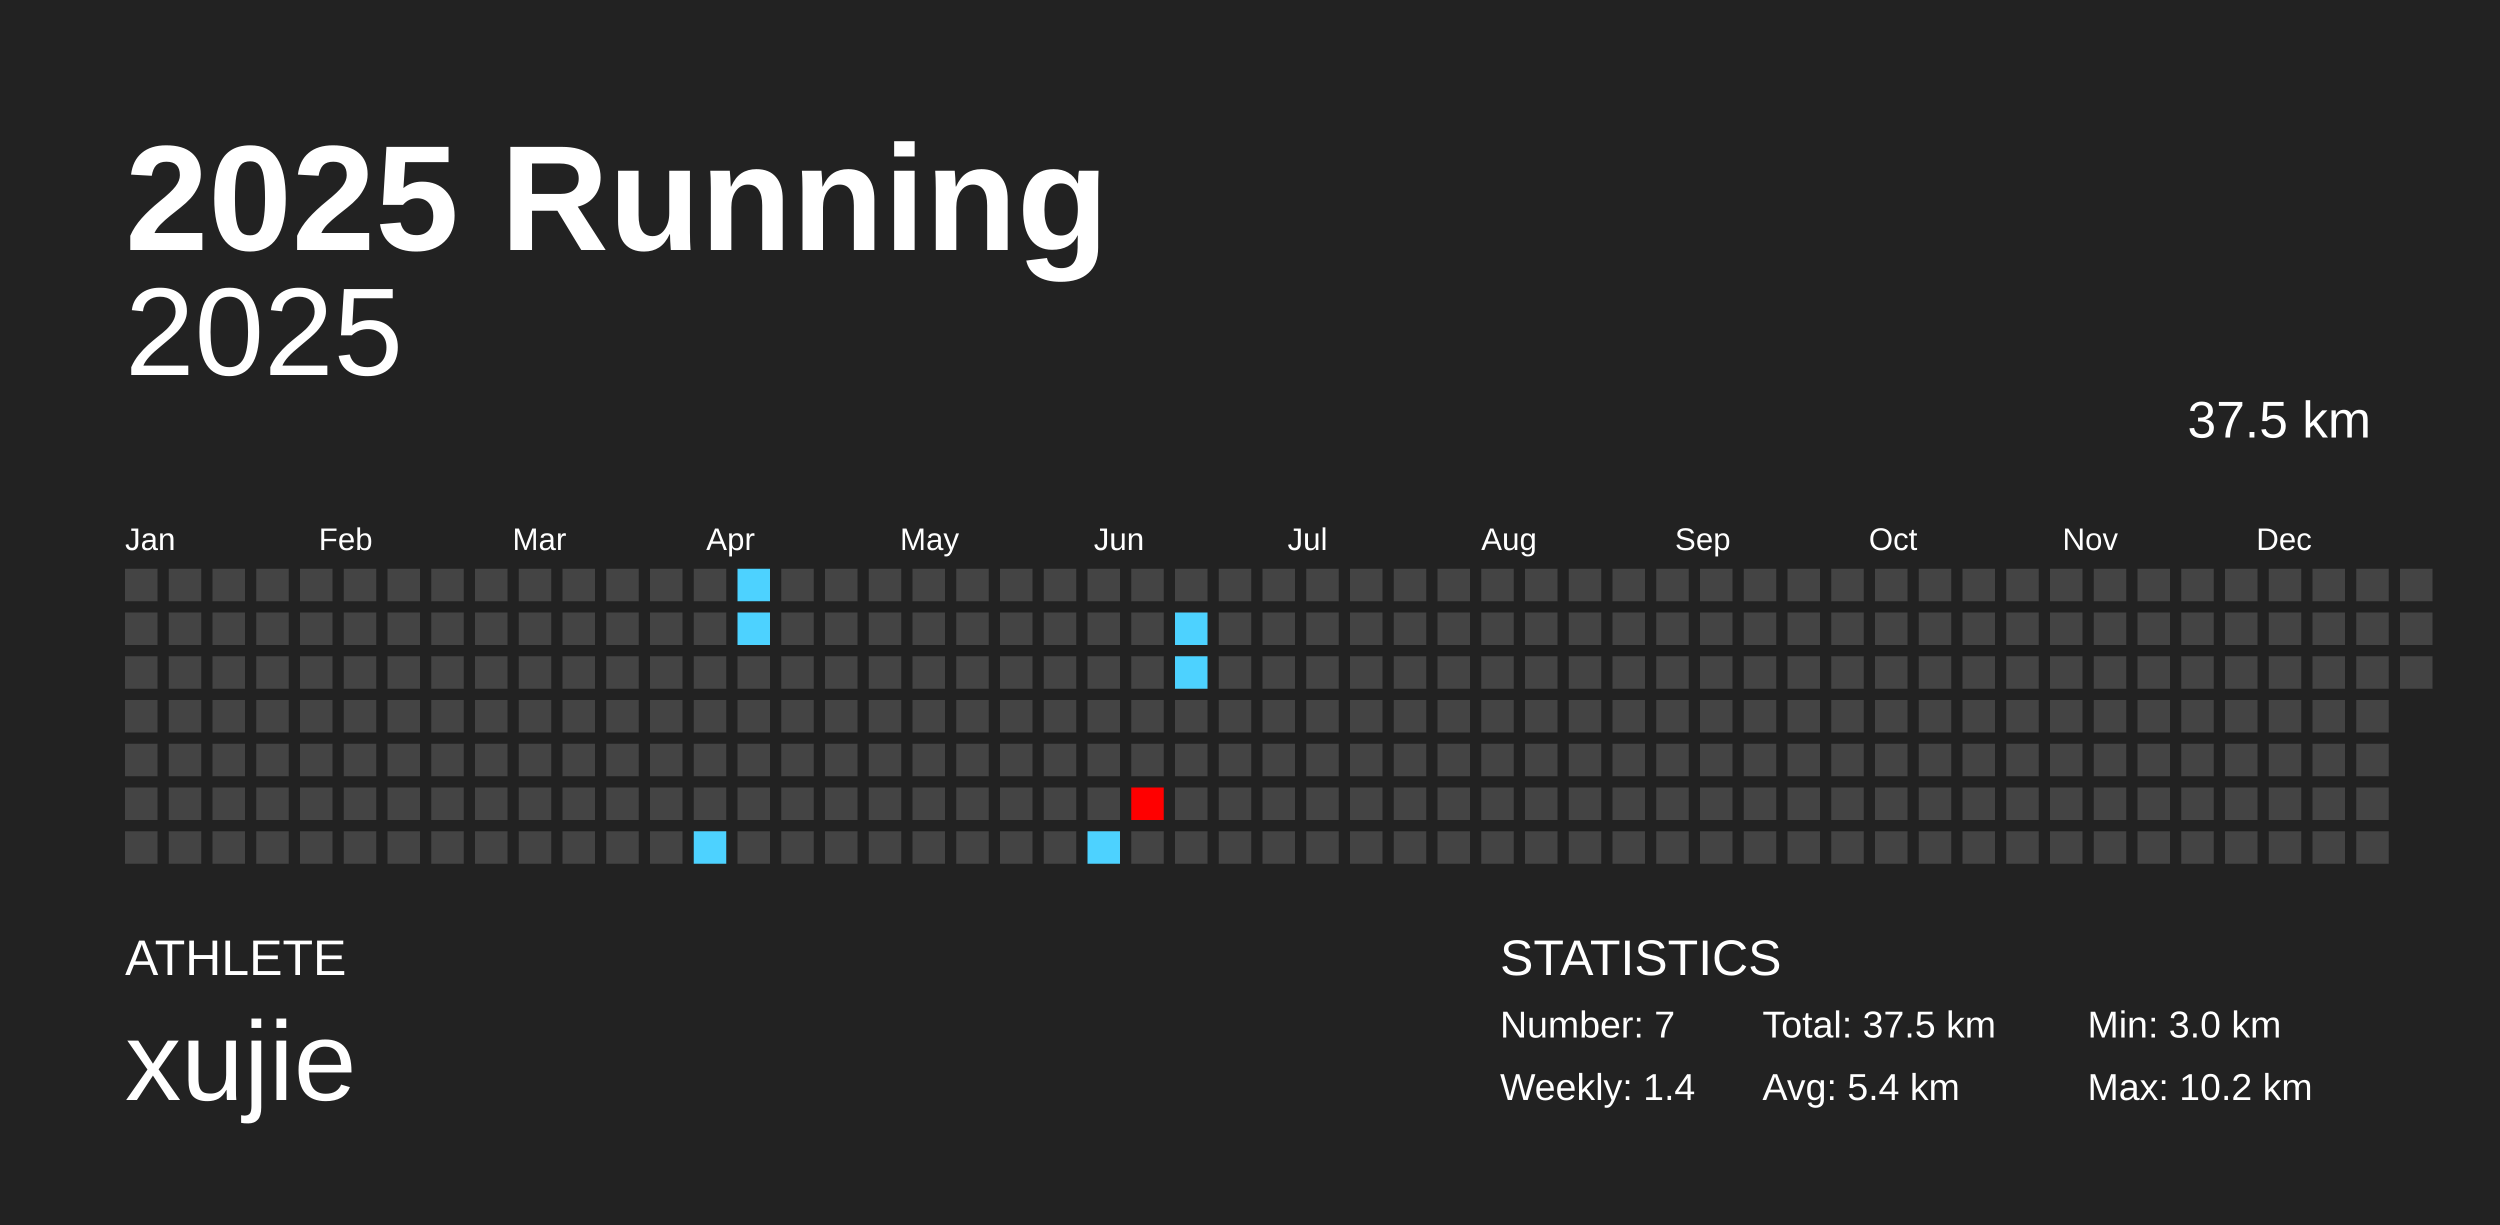
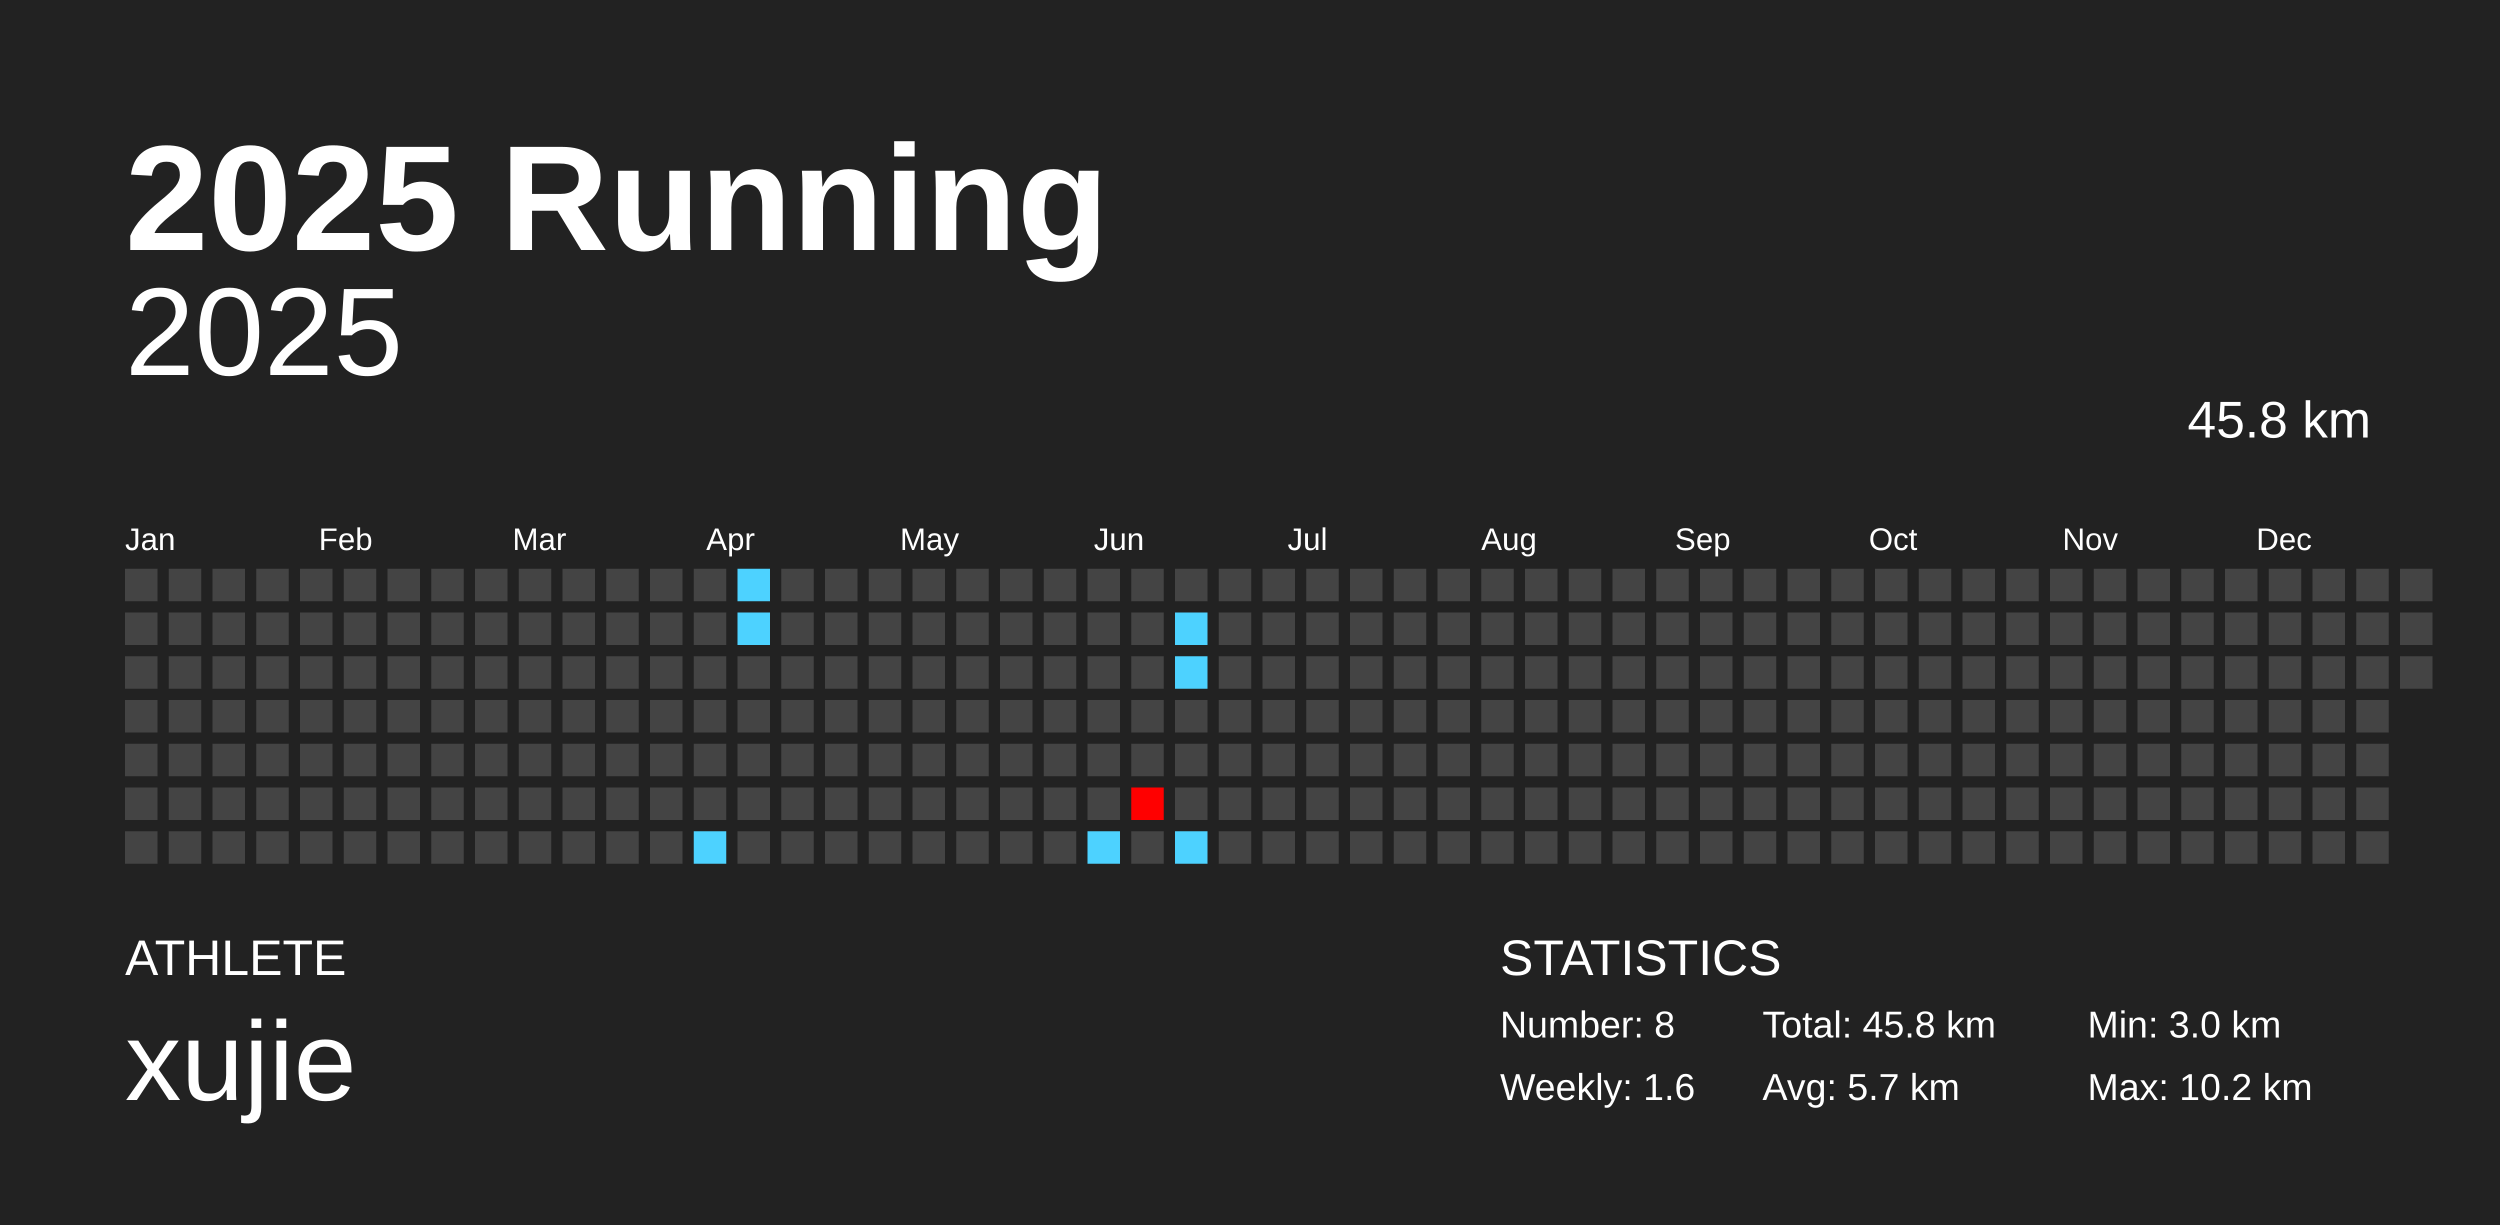
<svg xmlns="http://www.w3.org/2000/svg" baseProfile="full" height="98mm" version="1.1" viewBox="0,0,200,98" width="200mm">
  <defs />
  <rect fill="#222222" height="98" width="200" x="0" y="0" />
  <text fill="#FFFFFF" style="font-size:12px; font-family:Arial; font-weight:bold;" x="10" y="20">2025 Running</text>
  <text fill="#FFFFFF" style="font-size:4px; font-family:Arial" x="10" y="78">ATHLETE</text>
  <text fill="#FFFFFF" style="font-size:9px; font-family:Arial" x="10" y="88">xujie</text>
  <text fill="#FFFFFF" style="font-size:4px; font-family:Arial" x="120" y="78">STATISTICS</text>
-   <text fill="#FFFFFF" style="font-size:3px; font-family:Arial" x="120" y="83">Number: 7</text>
-   <text fill="#FFFFFF" style="font-size:3px; font-family:Arial" x="120" y="88">Weekly: 1.4</text>
-   <text fill="#FFFFFF" style="font-size:3px; font-family:Arial" x="141" y="83">Total: 37.5 km</text>
-   <text fill="#FFFFFF" style="font-size:3px; font-family:Arial" x="141" y="88">Avg: 5.4 km</text>
+   <text fill="#FFFFFF" style="font-size:3px; font-family:Arial" x="120" y="83">Number: 8</text>
+   <text fill="#FFFFFF" style="font-size:3px; font-family:Arial" x="120" y="88">Weekly: 1.6</text>
+   <text fill="#FFFFFF" style="font-size:3px; font-family:Arial" x="141" y="83">Total: 45.8 km</text>
+   <text fill="#FFFFFF" style="font-size:3px; font-family:Arial" x="141" y="88">Avg: 5.7 km</text>
  <text fill="#FFFFFF" style="font-size:3px; font-family:Arial" x="167" y="83">Min: 3.0 km</text>
  <text fill="#FFFFFF" style="font-size:3px; font-family:Arial" x="167" y="88">Max: 10.2 km</text>
  <text alignment-baseline="hanging" fill="#FFFFFF" style="font-size:10.0px; font-family:Arial;" x="10" y="30">2025</text>
-   <text alignment-baseline="hanging" fill="#FFFFFF" style="font-size:4.125px; font-family:Arial;" x="175" y="35">37.5 km</text>
+   <text alignment-baseline="hanging" fill="#FFFFFF" style="font-size:4.125px; font-family:Arial;" x="175" y="35">45.8 km</text>
  <text fill="#FFFFFF" style="font-size:2.5px; font-family:Arial" x="10.0" y="44">Jan</text>
  <text fill="#FFFFFF" style="font-size:2.5px; font-family:Arial" x="25.5" y="44">Feb</text>
  <text fill="#FFFFFF" style="font-size:2.5px; font-family:Arial" x="41.0" y="44">Mar</text>
  <text fill="#FFFFFF" style="font-size:2.5px; font-family:Arial" x="56.5" y="44">Apr</text>
  <text fill="#FFFFFF" style="font-size:2.5px; font-family:Arial" x="72.0" y="44">May</text>
  <text fill="#FFFFFF" style="font-size:2.5px; font-family:Arial" x="87.5" y="44">Jun</text>
  <text fill="#FFFFFF" style="font-size:2.5px; font-family:Arial" x="103.0" y="44">Jul</text>
  <text fill="#FFFFFF" style="font-size:2.5px; font-family:Arial" x="118.5" y="44">Aug</text>
  <text fill="#FFFFFF" style="font-size:2.5px; font-family:Arial" x="134.0" y="44">Sep</text>
  <text fill="#FFFFFF" style="font-size:2.5px; font-family:Arial" x="149.5" y="44">Oct</text>
  <text fill="#FFFFFF" style="font-size:2.5px; font-family:Arial" x="165.0" y="44">Nov</text>
  <text fill="#FFFFFF" style="font-size:2.5px; font-family:Arial" x="180.5" y="44">Dec</text>
  <rect fill="#444444" height="2.6" width="2.6" x="10.0" y="45.5" />
  <rect fill="#444444" height="2.6" width="2.6" x="10.0" y="49.0" />
  <rect fill="#444444" height="2.6" width="2.6" x="10.0" y="52.5" />
  <rect fill="#444444" height="2.6" width="2.6" x="10.0" y="56.0" />
  <rect fill="#444444" height="2.6" width="2.6" x="10.0" y="59.5" />
  <rect fill="#444444" height="2.6" width="2.6" x="10.0" y="63.0" />
  <rect fill="#444444" height="2.6" width="2.6" x="10.0" y="66.5" />
  <rect fill="#444444" height="2.6" width="2.6" x="13.5" y="45.5" />
  <rect fill="#444444" height="2.6" width="2.6" x="13.5" y="49.0" />
  <rect fill="#444444" height="2.6" width="2.6" x="13.5" y="52.5" />
  <rect fill="#444444" height="2.6" width="2.6" x="13.5" y="56.0" />
  <rect fill="#444444" height="2.6" width="2.6" x="13.5" y="59.5" />
  <rect fill="#444444" height="2.6" width="2.6" x="13.5" y="63.0" />
  <rect fill="#444444" height="2.6" width="2.6" x="13.5" y="66.5" />
  <rect fill="#444444" height="2.6" width="2.6" x="17.0" y="45.5" />
  <rect fill="#444444" height="2.6" width="2.6" x="17.0" y="49.0" />
  <rect fill="#444444" height="2.6" width="2.6" x="17.0" y="52.5" />
  <rect fill="#444444" height="2.6" width="2.6" x="17.0" y="56.0" />
  <rect fill="#444444" height="2.6" width="2.6" x="17.0" y="59.5" />
  <rect fill="#444444" height="2.6" width="2.6" x="17.0" y="63.0" />
  <rect fill="#444444" height="2.6" width="2.6" x="17.0" y="66.5" />
  <rect fill="#444444" height="2.6" width="2.6" x="20.5" y="45.5" />
  <rect fill="#444444" height="2.6" width="2.6" x="20.5" y="49.0" />
  <rect fill="#444444" height="2.6" width="2.6" x="20.5" y="52.5" />
  <rect fill="#444444" height="2.6" width="2.6" x="20.5" y="56.0" />
  <rect fill="#444444" height="2.6" width="2.6" x="20.5" y="59.5" />
  <rect fill="#444444" height="2.6" width="2.6" x="20.5" y="63.0" />
  <rect fill="#444444" height="2.6" width="2.6" x="20.5" y="66.5" />
  <rect fill="#444444" height="2.6" width="2.6" x="24.0" y="45.5" />
  <rect fill="#444444" height="2.6" width="2.6" x="24.0" y="49.0" />
  <rect fill="#444444" height="2.6" width="2.6" x="24.0" y="52.5" />
  <rect fill="#444444" height="2.6" width="2.6" x="24.0" y="56.0" />
  <rect fill="#444444" height="2.6" width="2.6" x="24.0" y="59.5" />
  <rect fill="#444444" height="2.6" width="2.6" x="24.0" y="63.0" />
  <rect fill="#444444" height="2.6" width="2.6" x="24.0" y="66.5" />
  <rect fill="#444444" height="2.6" width="2.6" x="27.5" y="45.5" />
  <rect fill="#444444" height="2.6" width="2.6" x="27.5" y="49.0" />
  <rect fill="#444444" height="2.6" width="2.6" x="27.5" y="52.5" />
  <rect fill="#444444" height="2.6" width="2.6" x="27.5" y="56.0" />
  <rect fill="#444444" height="2.6" width="2.6" x="27.5" y="59.5" />
  <rect fill="#444444" height="2.6" width="2.6" x="27.5" y="63.0" />
  <rect fill="#444444" height="2.6" width="2.6" x="27.5" y="66.5" />
  <rect fill="#444444" height="2.6" width="2.6" x="31.0" y="45.5" />
  <rect fill="#444444" height="2.6" width="2.6" x="31.0" y="49.0" />
  <rect fill="#444444" height="2.6" width="2.6" x="31.0" y="52.5" />
  <rect fill="#444444" height="2.6" width="2.6" x="31.0" y="56.0" />
  <rect fill="#444444" height="2.6" width="2.6" x="31.0" y="59.5" />
  <rect fill="#444444" height="2.6" width="2.6" x="31.0" y="63.0" />
  <rect fill="#444444" height="2.6" width="2.6" x="31.0" y="66.5" />
  <rect fill="#444444" height="2.6" width="2.6" x="34.5" y="45.5" />
  <rect fill="#444444" height="2.6" width="2.6" x="34.5" y="49.0" />
  <rect fill="#444444" height="2.6" width="2.6" x="34.5" y="52.5" />
  <rect fill="#444444" height="2.6" width="2.6" x="34.5" y="56.0" />
  <rect fill="#444444" height="2.6" width="2.6" x="34.5" y="59.5" />
  <rect fill="#444444" height="2.6" width="2.6" x="34.5" y="63.0" />
  <rect fill="#444444" height="2.6" width="2.6" x="34.5" y="66.5" />
  <rect fill="#444444" height="2.6" width="2.6" x="38.0" y="45.5" />
  <rect fill="#444444" height="2.6" width="2.6" x="38.0" y="49.0" />
  <rect fill="#444444" height="2.6" width="2.6" x="38.0" y="52.5" />
  <rect fill="#444444" height="2.6" width="2.6" x="38.0" y="56.0" />
  <rect fill="#444444" height="2.6" width="2.6" x="38.0" y="59.5" />
  <rect fill="#444444" height="2.6" width="2.6" x="38.0" y="63.0" />
  <rect fill="#444444" height="2.6" width="2.6" x="38.0" y="66.5" />
  <rect fill="#444444" height="2.6" width="2.6" x="41.5" y="45.5" />
  <rect fill="#444444" height="2.6" width="2.6" x="41.5" y="49.0" />
  <rect fill="#444444" height="2.6" width="2.6" x="41.5" y="52.5" />
  <rect fill="#444444" height="2.6" width="2.6" x="41.5" y="56.0" />
  <rect fill="#444444" height="2.6" width="2.6" x="41.5" y="59.5" />
  <rect fill="#444444" height="2.6" width="2.6" x="41.5" y="63.0" />
  <rect fill="#444444" height="2.6" width="2.6" x="41.5" y="66.5" />
  <rect fill="#444444" height="2.6" width="2.6" x="45.0" y="45.5" />
  <rect fill="#444444" height="2.6" width="2.6" x="45.0" y="49.0" />
  <rect fill="#444444" height="2.6" width="2.6" x="45.0" y="52.5" />
  <rect fill="#444444" height="2.6" width="2.6" x="45.0" y="56.0" />
  <rect fill="#444444" height="2.6" width="2.6" x="45.0" y="59.5" />
  <rect fill="#444444" height="2.6" width="2.6" x="45.0" y="63.0" />
  <rect fill="#444444" height="2.6" width="2.6" x="45.0" y="66.5" />
  <rect fill="#444444" height="2.6" width="2.6" x="48.5" y="45.5" />
  <rect fill="#444444" height="2.6" width="2.6" x="48.5" y="49.0" />
  <rect fill="#444444" height="2.6" width="2.6" x="48.5" y="52.5" />
  <rect fill="#444444" height="2.6" width="2.6" x="48.5" y="56.0" />
  <rect fill="#444444" height="2.6" width="2.6" x="48.5" y="59.5" />
  <rect fill="#444444" height="2.6" width="2.6" x="48.5" y="63.0" />
  <rect fill="#444444" height="2.6" width="2.6" x="48.5" y="66.5" />
  <rect fill="#444444" height="2.6" width="2.6" x="52.0" y="45.5" />
  <rect fill="#444444" height="2.6" width="2.6" x="52.0" y="49.0" />
  <rect fill="#444444" height="2.6" width="2.6" x="52.0" y="52.5" />
  <rect fill="#444444" height="2.6" width="2.6" x="52.0" y="56.0" />
  <rect fill="#444444" height="2.6" width="2.6" x="52.0" y="59.5" />
  <rect fill="#444444" height="2.6" width="2.6" x="52.0" y="63.0" />
  <rect fill="#444444" height="2.6" width="2.6" x="52.0" y="66.5" />
  <rect fill="#444444" height="2.6" width="2.6" x="55.5" y="45.5" />
  <rect fill="#444444" height="2.6" width="2.6" x="55.5" y="49.0" />
  <rect fill="#444444" height="2.6" width="2.6" x="55.5" y="52.5" />
  <rect fill="#444444" height="2.6" width="2.6" x="55.5" y="56.0" />
  <rect fill="#444444" height="2.6" width="2.6" x="55.5" y="59.5" />
  <rect fill="#444444" height="2.6" width="2.6" x="55.5" y="63.0" />
  <rect fill="#4dd2ff" height="2.6" width="2.6" x="55.5" y="66.5" />
  <rect fill="#4dd2ff" height="2.6" width="2.6" x="59.0" y="45.5" />
  <rect fill="#4dd2ff" height="2.6" width="2.6" x="59.0" y="49.0" />
  <rect fill="#444444" height="2.6" width="2.6" x="59.0" y="52.5" />
  <rect fill="#444444" height="2.6" width="2.6" x="59.0" y="56.0" />
  <rect fill="#444444" height="2.6" width="2.6" x="59.0" y="59.5" />
  <rect fill="#444444" height="2.6" width="2.6" x="59.0" y="63.0" />
  <rect fill="#444444" height="2.6" width="2.6" x="59.0" y="66.5" />
  <rect fill="#444444" height="2.6" width="2.6" x="62.5" y="45.5" />
  <rect fill="#444444" height="2.6" width="2.6" x="62.5" y="49.0" />
  <rect fill="#444444" height="2.6" width="2.6" x="62.5" y="52.5" />
  <rect fill="#444444" height="2.6" width="2.6" x="62.5" y="56.0" />
  <rect fill="#444444" height="2.6" width="2.6" x="62.5" y="59.5" />
  <rect fill="#444444" height="2.6" width="2.6" x="62.5" y="63.0" />
  <rect fill="#444444" height="2.6" width="2.6" x="62.5" y="66.5" />
  <rect fill="#444444" height="2.6" width="2.6" x="66.0" y="45.5" />
  <rect fill="#444444" height="2.6" width="2.6" x="66.0" y="49.0" />
  <rect fill="#444444" height="2.6" width="2.6" x="66.0" y="52.5" />
  <rect fill="#444444" height="2.6" width="2.6" x="66.0" y="56.0" />
  <rect fill="#444444" height="2.6" width="2.6" x="66.0" y="59.5" />
  <rect fill="#444444" height="2.6" width="2.6" x="66.0" y="63.0" />
  <rect fill="#444444" height="2.6" width="2.6" x="66.0" y="66.5" />
  <rect fill="#444444" height="2.6" width="2.6" x="69.5" y="45.5" />
  <rect fill="#444444" height="2.6" width="2.6" x="69.5" y="49.0" />
  <rect fill="#444444" height="2.6" width="2.6" x="69.5" y="52.5" />
  <rect fill="#444444" height="2.6" width="2.6" x="69.5" y="56.0" />
  <rect fill="#444444" height="2.6" width="2.6" x="69.5" y="59.5" />
  <rect fill="#444444" height="2.6" width="2.6" x="69.5" y="63.0" />
  <rect fill="#444444" height="2.6" width="2.6" x="69.5" y="66.5" />
  <rect fill="#444444" height="2.6" width="2.6" x="73.0" y="45.5" />
  <rect fill="#444444" height="2.6" width="2.6" x="73.0" y="49.0" />
  <rect fill="#444444" height="2.6" width="2.6" x="73.0" y="52.5" />
  <rect fill="#444444" height="2.6" width="2.6" x="73.0" y="56.0" />
  <rect fill="#444444" height="2.6" width="2.6" x="73.0" y="59.5" />
  <rect fill="#444444" height="2.6" width="2.6" x="73.0" y="63.0" />
  <rect fill="#444444" height="2.6" width="2.6" x="73.0" y="66.5" />
  <rect fill="#444444" height="2.6" width="2.6" x="76.5" y="45.5" />
  <rect fill="#444444" height="2.6" width="2.6" x="76.5" y="49.0" />
  <rect fill="#444444" height="2.6" width="2.6" x="76.5" y="52.5" />
  <rect fill="#444444" height="2.6" width="2.6" x="76.5" y="56.0" />
  <rect fill="#444444" height="2.6" width="2.6" x="76.5" y="59.5" />
  <rect fill="#444444" height="2.6" width="2.6" x="76.5" y="63.0" />
  <rect fill="#444444" height="2.6" width="2.6" x="76.5" y="66.5" />
  <rect fill="#444444" height="2.6" width="2.6" x="80.0" y="45.5" />
  <rect fill="#444444" height="2.6" width="2.6" x="80.0" y="49.0" />
  <rect fill="#444444" height="2.6" width="2.6" x="80.0" y="52.5" />
  <rect fill="#444444" height="2.6" width="2.6" x="80.0" y="56.0" />
  <rect fill="#444444" height="2.6" width="2.6" x="80.0" y="59.5" />
  <rect fill="#444444" height="2.6" width="2.6" x="80.0" y="63.0" />
  <rect fill="#444444" height="2.6" width="2.6" x="80.0" y="66.5" />
  <rect fill="#444444" height="2.6" width="2.6" x="83.5" y="45.5" />
  <rect fill="#444444" height="2.6" width="2.6" x="83.5" y="49.0" />
  <rect fill="#444444" height="2.6" width="2.6" x="83.5" y="52.5" />
  <rect fill="#444444" height="2.6" width="2.6" x="83.5" y="56.0" />
  <rect fill="#444444" height="2.6" width="2.6" x="83.5" y="59.5" />
  <rect fill="#444444" height="2.6" width="2.6" x="83.5" y="63.0" />
  <rect fill="#444444" height="2.6" width="2.6" x="83.5" y="66.5" />
  <rect fill="#444444" height="2.6" width="2.6" x="87.0" y="45.5" />
  <rect fill="#444444" height="2.6" width="2.6" x="87.0" y="49.0" />
  <rect fill="#444444" height="2.6" width="2.6" x="87.0" y="52.5" />
  <rect fill="#444444" height="2.6" width="2.6" x="87.0" y="56.0" />
  <rect fill="#444444" height="2.6" width="2.6" x="87.0" y="59.5" />
  <rect fill="#444444" height="2.6" width="2.6" x="87.0" y="63.0" />
  <rect fill="#4dd2ff" height="2.6" width="2.6" x="87.0" y="66.5" />
  <rect fill="#444444" height="2.6" width="2.6" x="90.5" y="45.5" />
  <rect fill="#444444" height="2.6" width="2.6" x="90.5" y="49.0" />
  <rect fill="#444444" height="2.6" width="2.6" x="90.5" y="52.5" />
  <rect fill="#444444" height="2.6" width="2.6" x="90.5" y="56.0" />
  <rect fill="#444444" height="2.6" width="2.6" x="90.5" y="59.5" />
  <rect fill="#ff0000" height="2.6" width="2.6" x="90.5" y="63.0" />
  <rect fill="#444444" height="2.6" width="2.6" x="90.5" y="66.5" />
  <rect fill="#444444" height="2.6" width="2.6" x="94.0" y="45.5" />
  <rect fill="#4dd2ff" height="2.6" width="2.6" x="94.0" y="49.0" />
  <rect fill="#4dd2ff" height="2.6" width="2.6" x="94.0" y="52.5" />
  <rect fill="#444444" height="2.6" width="2.6" x="94.0" y="56.0" />
  <rect fill="#444444" height="2.6" width="2.6" x="94.0" y="59.5" />
  <rect fill="#444444" height="2.6" width="2.6" x="94.0" y="63.0" />
-   <rect fill="#444444" height="2.6" width="2.6" x="94.0" y="66.5" />
+   <rect fill="#4dd2ff" height="2.6" width="2.6" x="94.0" y="66.5" />
  <rect fill="#444444" height="2.6" width="2.6" x="97.5" y="45.5" />
  <rect fill="#444444" height="2.6" width="2.6" x="97.5" y="49.0" />
  <rect fill="#444444" height="2.6" width="2.6" x="97.5" y="52.5" />
  <rect fill="#444444" height="2.6" width="2.6" x="97.5" y="56.0" />
  <rect fill="#444444" height="2.6" width="2.6" x="97.5" y="59.5" />
  <rect fill="#444444" height="2.6" width="2.6" x="97.5" y="63.0" />
  <rect fill="#444444" height="2.6" width="2.6" x="97.5" y="66.5" />
  <rect fill="#444444" height="2.6" width="2.6" x="101.0" y="45.5" />
  <rect fill="#444444" height="2.6" width="2.6" x="101.0" y="49.0" />
  <rect fill="#444444" height="2.6" width="2.6" x="101.0" y="52.5" />
  <rect fill="#444444" height="2.6" width="2.6" x="101.0" y="56.0" />
  <rect fill="#444444" height="2.6" width="2.6" x="101.0" y="59.5" />
  <rect fill="#444444" height="2.6" width="2.6" x="101.0" y="63.0" />
  <rect fill="#444444" height="2.6" width="2.6" x="101.0" y="66.5" />
  <rect fill="#444444" height="2.6" width="2.6" x="104.5" y="45.5" />
  <rect fill="#444444" height="2.6" width="2.6" x="104.5" y="49.0" />
  <rect fill="#444444" height="2.6" width="2.6" x="104.5" y="52.5" />
  <rect fill="#444444" height="2.6" width="2.6" x="104.5" y="56.0" />
  <rect fill="#444444" height="2.6" width="2.6" x="104.5" y="59.5" />
  <rect fill="#444444" height="2.6" width="2.6" x="104.5" y="63.0" />
  <rect fill="#444444" height="2.6" width="2.6" x="104.5" y="66.5" />
  <rect fill="#444444" height="2.6" width="2.6" x="108.0" y="45.5" />
  <rect fill="#444444" height="2.6" width="2.6" x="108.0" y="49.0" />
  <rect fill="#444444" height="2.6" width="2.6" x="108.0" y="52.5" />
  <rect fill="#444444" height="2.6" width="2.6" x="108.0" y="56.0" />
  <rect fill="#444444" height="2.6" width="2.6" x="108.0" y="59.5" />
  <rect fill="#444444" height="2.6" width="2.6" x="108.0" y="63.0" />
  <rect fill="#444444" height="2.6" width="2.6" x="108.0" y="66.5" />
  <rect fill="#444444" height="2.6" width="2.6" x="111.5" y="45.5" />
  <rect fill="#444444" height="2.6" width="2.6" x="111.5" y="49.0" />
  <rect fill="#444444" height="2.6" width="2.6" x="111.5" y="52.5" />
  <rect fill="#444444" height="2.6" width="2.6" x="111.5" y="56.0" />
  <rect fill="#444444" height="2.6" width="2.6" x="111.5" y="59.5" />
  <rect fill="#444444" height="2.6" width="2.6" x="111.5" y="63.0" />
  <rect fill="#444444" height="2.6" width="2.6" x="111.5" y="66.5" />
  <rect fill="#444444" height="2.6" width="2.6" x="115.0" y="45.5" />
  <rect fill="#444444" height="2.6" width="2.6" x="115.0" y="49.0" />
  <rect fill="#444444" height="2.6" width="2.6" x="115.0" y="52.5" />
  <rect fill="#444444" height="2.6" width="2.6" x="115.0" y="56.0" />
  <rect fill="#444444" height="2.6" width="2.6" x="115.0" y="59.5" />
  <rect fill="#444444" height="2.6" width="2.6" x="115.0" y="63.0" />
  <rect fill="#444444" height="2.6" width="2.6" x="115.0" y="66.5" />
  <rect fill="#444444" height="2.6" width="2.6" x="118.5" y="45.5" />
  <rect fill="#444444" height="2.6" width="2.6" x="118.5" y="49.0" />
  <rect fill="#444444" height="2.6" width="2.6" x="118.5" y="52.5" />
  <rect fill="#444444" height="2.6" width="2.6" x="118.5" y="56.0" />
  <rect fill="#444444" height="2.6" width="2.6" x="118.5" y="59.5" />
  <rect fill="#444444" height="2.6" width="2.6" x="118.5" y="63.0" />
  <rect fill="#444444" height="2.6" width="2.6" x="118.5" y="66.5" />
  <rect fill="#444444" height="2.6" width="2.6" x="122.0" y="45.5" />
  <rect fill="#444444" height="2.6" width="2.6" x="122.0" y="49.0" />
  <rect fill="#444444" height="2.6" width="2.6" x="122.0" y="52.5" />
  <rect fill="#444444" height="2.6" width="2.6" x="122.0" y="56.0" />
  <rect fill="#444444" height="2.6" width="2.6" x="122.0" y="59.5" />
  <rect fill="#444444" height="2.6" width="2.6" x="122.0" y="63.0" />
  <rect fill="#444444" height="2.6" width="2.6" x="122.0" y="66.5" />
  <rect fill="#444444" height="2.6" width="2.6" x="125.5" y="45.5" />
  <rect fill="#444444" height="2.6" width="2.6" x="125.5" y="49.0" />
  <rect fill="#444444" height="2.6" width="2.6" x="125.5" y="52.5" />
  <rect fill="#444444" height="2.6" width="2.6" x="125.5" y="56.0" />
  <rect fill="#444444" height="2.6" width="2.6" x="125.5" y="59.5" />
  <rect fill="#444444" height="2.6" width="2.6" x="125.5" y="63.0" />
  <rect fill="#444444" height="2.6" width="2.6" x="125.5" y="66.5" />
  <rect fill="#444444" height="2.6" width="2.6" x="129.0" y="45.5" />
  <rect fill="#444444" height="2.6" width="2.6" x="129.0" y="49.0" />
  <rect fill="#444444" height="2.6" width="2.6" x="129.0" y="52.5" />
  <rect fill="#444444" height="2.6" width="2.6" x="129.0" y="56.0" />
  <rect fill="#444444" height="2.6" width="2.6" x="129.0" y="59.5" />
  <rect fill="#444444" height="2.6" width="2.6" x="129.0" y="63.0" />
  <rect fill="#444444" height="2.6" width="2.6" x="129.0" y="66.5" />
  <rect fill="#444444" height="2.6" width="2.6" x="132.5" y="45.5" />
  <rect fill="#444444" height="2.6" width="2.6" x="132.5" y="49.0" />
  <rect fill="#444444" height="2.6" width="2.6" x="132.5" y="52.5" />
  <rect fill="#444444" height="2.6" width="2.6" x="132.5" y="56.0" />
  <rect fill="#444444" height="2.6" width="2.6" x="132.5" y="59.5" />
  <rect fill="#444444" height="2.6" width="2.6" x="132.5" y="63.0" />
  <rect fill="#444444" height="2.6" width="2.6" x="132.5" y="66.5" />
  <rect fill="#444444" height="2.6" width="2.6" x="136.0" y="45.5" />
  <rect fill="#444444" height="2.6" width="2.6" x="136.0" y="49.0" />
  <rect fill="#444444" height="2.6" width="2.6" x="136.0" y="52.5" />
  <rect fill="#444444" height="2.6" width="2.6" x="136.0" y="56.0" />
  <rect fill="#444444" height="2.6" width="2.6" x="136.0" y="59.5" />
  <rect fill="#444444" height="2.6" width="2.6" x="136.0" y="63.0" />
  <rect fill="#444444" height="2.6" width="2.6" x="136.0" y="66.5" />
  <rect fill="#444444" height="2.6" width="2.6" x="139.5" y="45.5" />
  <rect fill="#444444" height="2.6" width="2.6" x="139.5" y="49.0" />
  <rect fill="#444444" height="2.6" width="2.6" x="139.5" y="52.5" />
  <rect fill="#444444" height="2.6" width="2.6" x="139.5" y="56.0" />
  <rect fill="#444444" height="2.6" width="2.6" x="139.5" y="59.5" />
  <rect fill="#444444" height="2.6" width="2.6" x="139.5" y="63.0" />
  <rect fill="#444444" height="2.6" width="2.6" x="139.5" y="66.5" />
  <rect fill="#444444" height="2.6" width="2.6" x="143.0" y="45.5" />
  <rect fill="#444444" height="2.6" width="2.6" x="143.0" y="49.0" />
  <rect fill="#444444" height="2.6" width="2.6" x="143.0" y="52.5" />
  <rect fill="#444444" height="2.6" width="2.6" x="143.0" y="56.0" />
  <rect fill="#444444" height="2.6" width="2.6" x="143.0" y="59.5" />
  <rect fill="#444444" height="2.6" width="2.6" x="143.0" y="63.0" />
  <rect fill="#444444" height="2.6" width="2.6" x="143.0" y="66.5" />
  <rect fill="#444444" height="2.6" width="2.6" x="146.5" y="45.5" />
  <rect fill="#444444" height="2.6" width="2.6" x="146.5" y="49.0" />
  <rect fill="#444444" height="2.6" width="2.6" x="146.5" y="52.5" />
  <rect fill="#444444" height="2.6" width="2.6" x="146.5" y="56.0" />
  <rect fill="#444444" height="2.6" width="2.6" x="146.5" y="59.5" />
  <rect fill="#444444" height="2.6" width="2.6" x="146.5" y="63.0" />
  <rect fill="#444444" height="2.6" width="2.6" x="146.5" y="66.5" />
  <rect fill="#444444" height="2.6" width="2.6" x="150.0" y="45.5" />
  <rect fill="#444444" height="2.6" width="2.6" x="150.0" y="49.0" />
  <rect fill="#444444" height="2.6" width="2.6" x="150.0" y="52.5" />
  <rect fill="#444444" height="2.6" width="2.6" x="150.0" y="56.0" />
  <rect fill="#444444" height="2.6" width="2.6" x="150.0" y="59.5" />
  <rect fill="#444444" height="2.6" width="2.6" x="150.0" y="63.0" />
  <rect fill="#444444" height="2.6" width="2.6" x="150.0" y="66.5" />
  <rect fill="#444444" height="2.6" width="2.6" x="153.5" y="45.5" />
  <rect fill="#444444" height="2.6" width="2.6" x="153.5" y="49.0" />
  <rect fill="#444444" height="2.6" width="2.6" x="153.5" y="52.5" />
  <rect fill="#444444" height="2.6" width="2.6" x="153.5" y="56.0" />
  <rect fill="#444444" height="2.6" width="2.6" x="153.5" y="59.5" />
  <rect fill="#444444" height="2.6" width="2.6" x="153.5" y="63.0" />
  <rect fill="#444444" height="2.6" width="2.6" x="153.5" y="66.5" />
  <rect fill="#444444" height="2.6" width="2.6" x="157.0" y="45.5" />
  <rect fill="#444444" height="2.6" width="2.6" x="157.0" y="49.0" />
  <rect fill="#444444" height="2.6" width="2.6" x="157.0" y="52.5" />
  <rect fill="#444444" height="2.6" width="2.6" x="157.0" y="56.0" />
  <rect fill="#444444" height="2.6" width="2.6" x="157.0" y="59.5" />
  <rect fill="#444444" height="2.6" width="2.6" x="157.0" y="63.0" />
  <rect fill="#444444" height="2.6" width="2.6" x="157.0" y="66.5" />
  <rect fill="#444444" height="2.6" width="2.6" x="160.5" y="45.5" />
  <rect fill="#444444" height="2.6" width="2.6" x="160.5" y="49.0" />
  <rect fill="#444444" height="2.6" width="2.6" x="160.5" y="52.5" />
  <rect fill="#444444" height="2.6" width="2.6" x="160.5" y="56.0" />
  <rect fill="#444444" height="2.6" width="2.6" x="160.5" y="59.5" />
  <rect fill="#444444" height="2.6" width="2.6" x="160.5" y="63.0" />
  <rect fill="#444444" height="2.6" width="2.6" x="160.5" y="66.5" />
  <rect fill="#444444" height="2.6" width="2.6" x="164.0" y="45.5" />
  <rect fill="#444444" height="2.6" width="2.6" x="164.0" y="49.0" />
  <rect fill="#444444" height="2.6" width="2.6" x="164.0" y="52.5" />
  <rect fill="#444444" height="2.6" width="2.6" x="164.0" y="56.0" />
  <rect fill="#444444" height="2.6" width="2.6" x="164.0" y="59.5" />
  <rect fill="#444444" height="2.6" width="2.6" x="164.0" y="63.0" />
  <rect fill="#444444" height="2.6" width="2.6" x="164.0" y="66.5" />
  <rect fill="#444444" height="2.6" width="2.6" x="167.5" y="45.5" />
  <rect fill="#444444" height="2.6" width="2.6" x="167.5" y="49.0" />
  <rect fill="#444444" height="2.6" width="2.6" x="167.5" y="52.5" />
  <rect fill="#444444" height="2.6" width="2.6" x="167.5" y="56.0" />
  <rect fill="#444444" height="2.6" width="2.6" x="167.5" y="59.5" />
  <rect fill="#444444" height="2.6" width="2.6" x="167.5" y="63.0" />
  <rect fill="#444444" height="2.6" width="2.6" x="167.5" y="66.5" />
  <rect fill="#444444" height="2.6" width="2.6" x="171.0" y="45.5" />
  <rect fill="#444444" height="2.6" width="2.6" x="171.0" y="49.0" />
  <rect fill="#444444" height="2.6" width="2.6" x="171.0" y="52.5" />
  <rect fill="#444444" height="2.6" width="2.6" x="171.0" y="56.0" />
  <rect fill="#444444" height="2.6" width="2.6" x="171.0" y="59.5" />
  <rect fill="#444444" height="2.6" width="2.6" x="171.0" y="63.0" />
  <rect fill="#444444" height="2.6" width="2.6" x="171.0" y="66.5" />
  <rect fill="#444444" height="2.6" width="2.6" x="174.5" y="45.5" />
  <rect fill="#444444" height="2.6" width="2.6" x="174.5" y="49.0" />
  <rect fill="#444444" height="2.6" width="2.6" x="174.5" y="52.5" />
  <rect fill="#444444" height="2.6" width="2.6" x="174.5" y="56.0" />
  <rect fill="#444444" height="2.6" width="2.6" x="174.5" y="59.5" />
  <rect fill="#444444" height="2.6" width="2.6" x="174.5" y="63.0" />
  <rect fill="#444444" height="2.6" width="2.6" x="174.5" y="66.5" />
  <rect fill="#444444" height="2.6" width="2.6" x="178.0" y="45.5" />
  <rect fill="#444444" height="2.6" width="2.6" x="178.0" y="49.0" />
  <rect fill="#444444" height="2.6" width="2.6" x="178.0" y="52.5" />
  <rect fill="#444444" height="2.6" width="2.6" x="178.0" y="56.0" />
  <rect fill="#444444" height="2.6" width="2.6" x="178.0" y="59.5" />
  <rect fill="#444444" height="2.6" width="2.6" x="178.0" y="63.0" />
  <rect fill="#444444" height="2.6" width="2.6" x="178.0" y="66.5" />
  <rect fill="#444444" height="2.6" width="2.6" x="181.5" y="45.5" />
  <rect fill="#444444" height="2.6" width="2.6" x="181.5" y="49.0" />
  <rect fill="#444444" height="2.6" width="2.6" x="181.5" y="52.5" />
  <rect fill="#444444" height="2.6" width="2.6" x="181.5" y="56.0" />
  <rect fill="#444444" height="2.6" width="2.6" x="181.5" y="59.5" />
  <rect fill="#444444" height="2.6" width="2.6" x="181.5" y="63.0" />
  <rect fill="#444444" height="2.6" width="2.6" x="181.5" y="66.5" />
  <rect fill="#444444" height="2.6" width="2.6" x="185.0" y="45.5" />
  <rect fill="#444444" height="2.6" width="2.6" x="185.0" y="49.0" />
  <rect fill="#444444" height="2.6" width="2.6" x="185.0" y="52.5" />
  <rect fill="#444444" height="2.6" width="2.6" x="185.0" y="56.0" />
  <rect fill="#444444" height="2.6" width="2.6" x="185.0" y="59.5" />
  <rect fill="#444444" height="2.6" width="2.6" x="185.0" y="63.0" />
  <rect fill="#444444" height="2.6" width="2.6" x="185.0" y="66.5" />
  <rect fill="#444444" height="2.6" width="2.6" x="188.5" y="45.5" />
  <rect fill="#444444" height="2.6" width="2.6" x="188.5" y="49.0" />
  <rect fill="#444444" height="2.6" width="2.6" x="188.5" y="52.5" />
  <rect fill="#444444" height="2.6" width="2.6" x="188.5" y="56.0" />
  <rect fill="#444444" height="2.6" width="2.6" x="188.5" y="59.5" />
  <rect fill="#444444" height="2.6" width="2.6" x="188.5" y="63.0" />
  <rect fill="#444444" height="2.6" width="2.6" x="188.5" y="66.5" />
  <rect fill="#444444" height="2.6" width="2.6" x="192.0" y="45.5" />
  <rect fill="#444444" height="2.6" width="2.6" x="192.0" y="49.0" />
  <rect fill="#444444" height="2.6" width="2.6" x="192.0" y="52.5" />
</svg>
